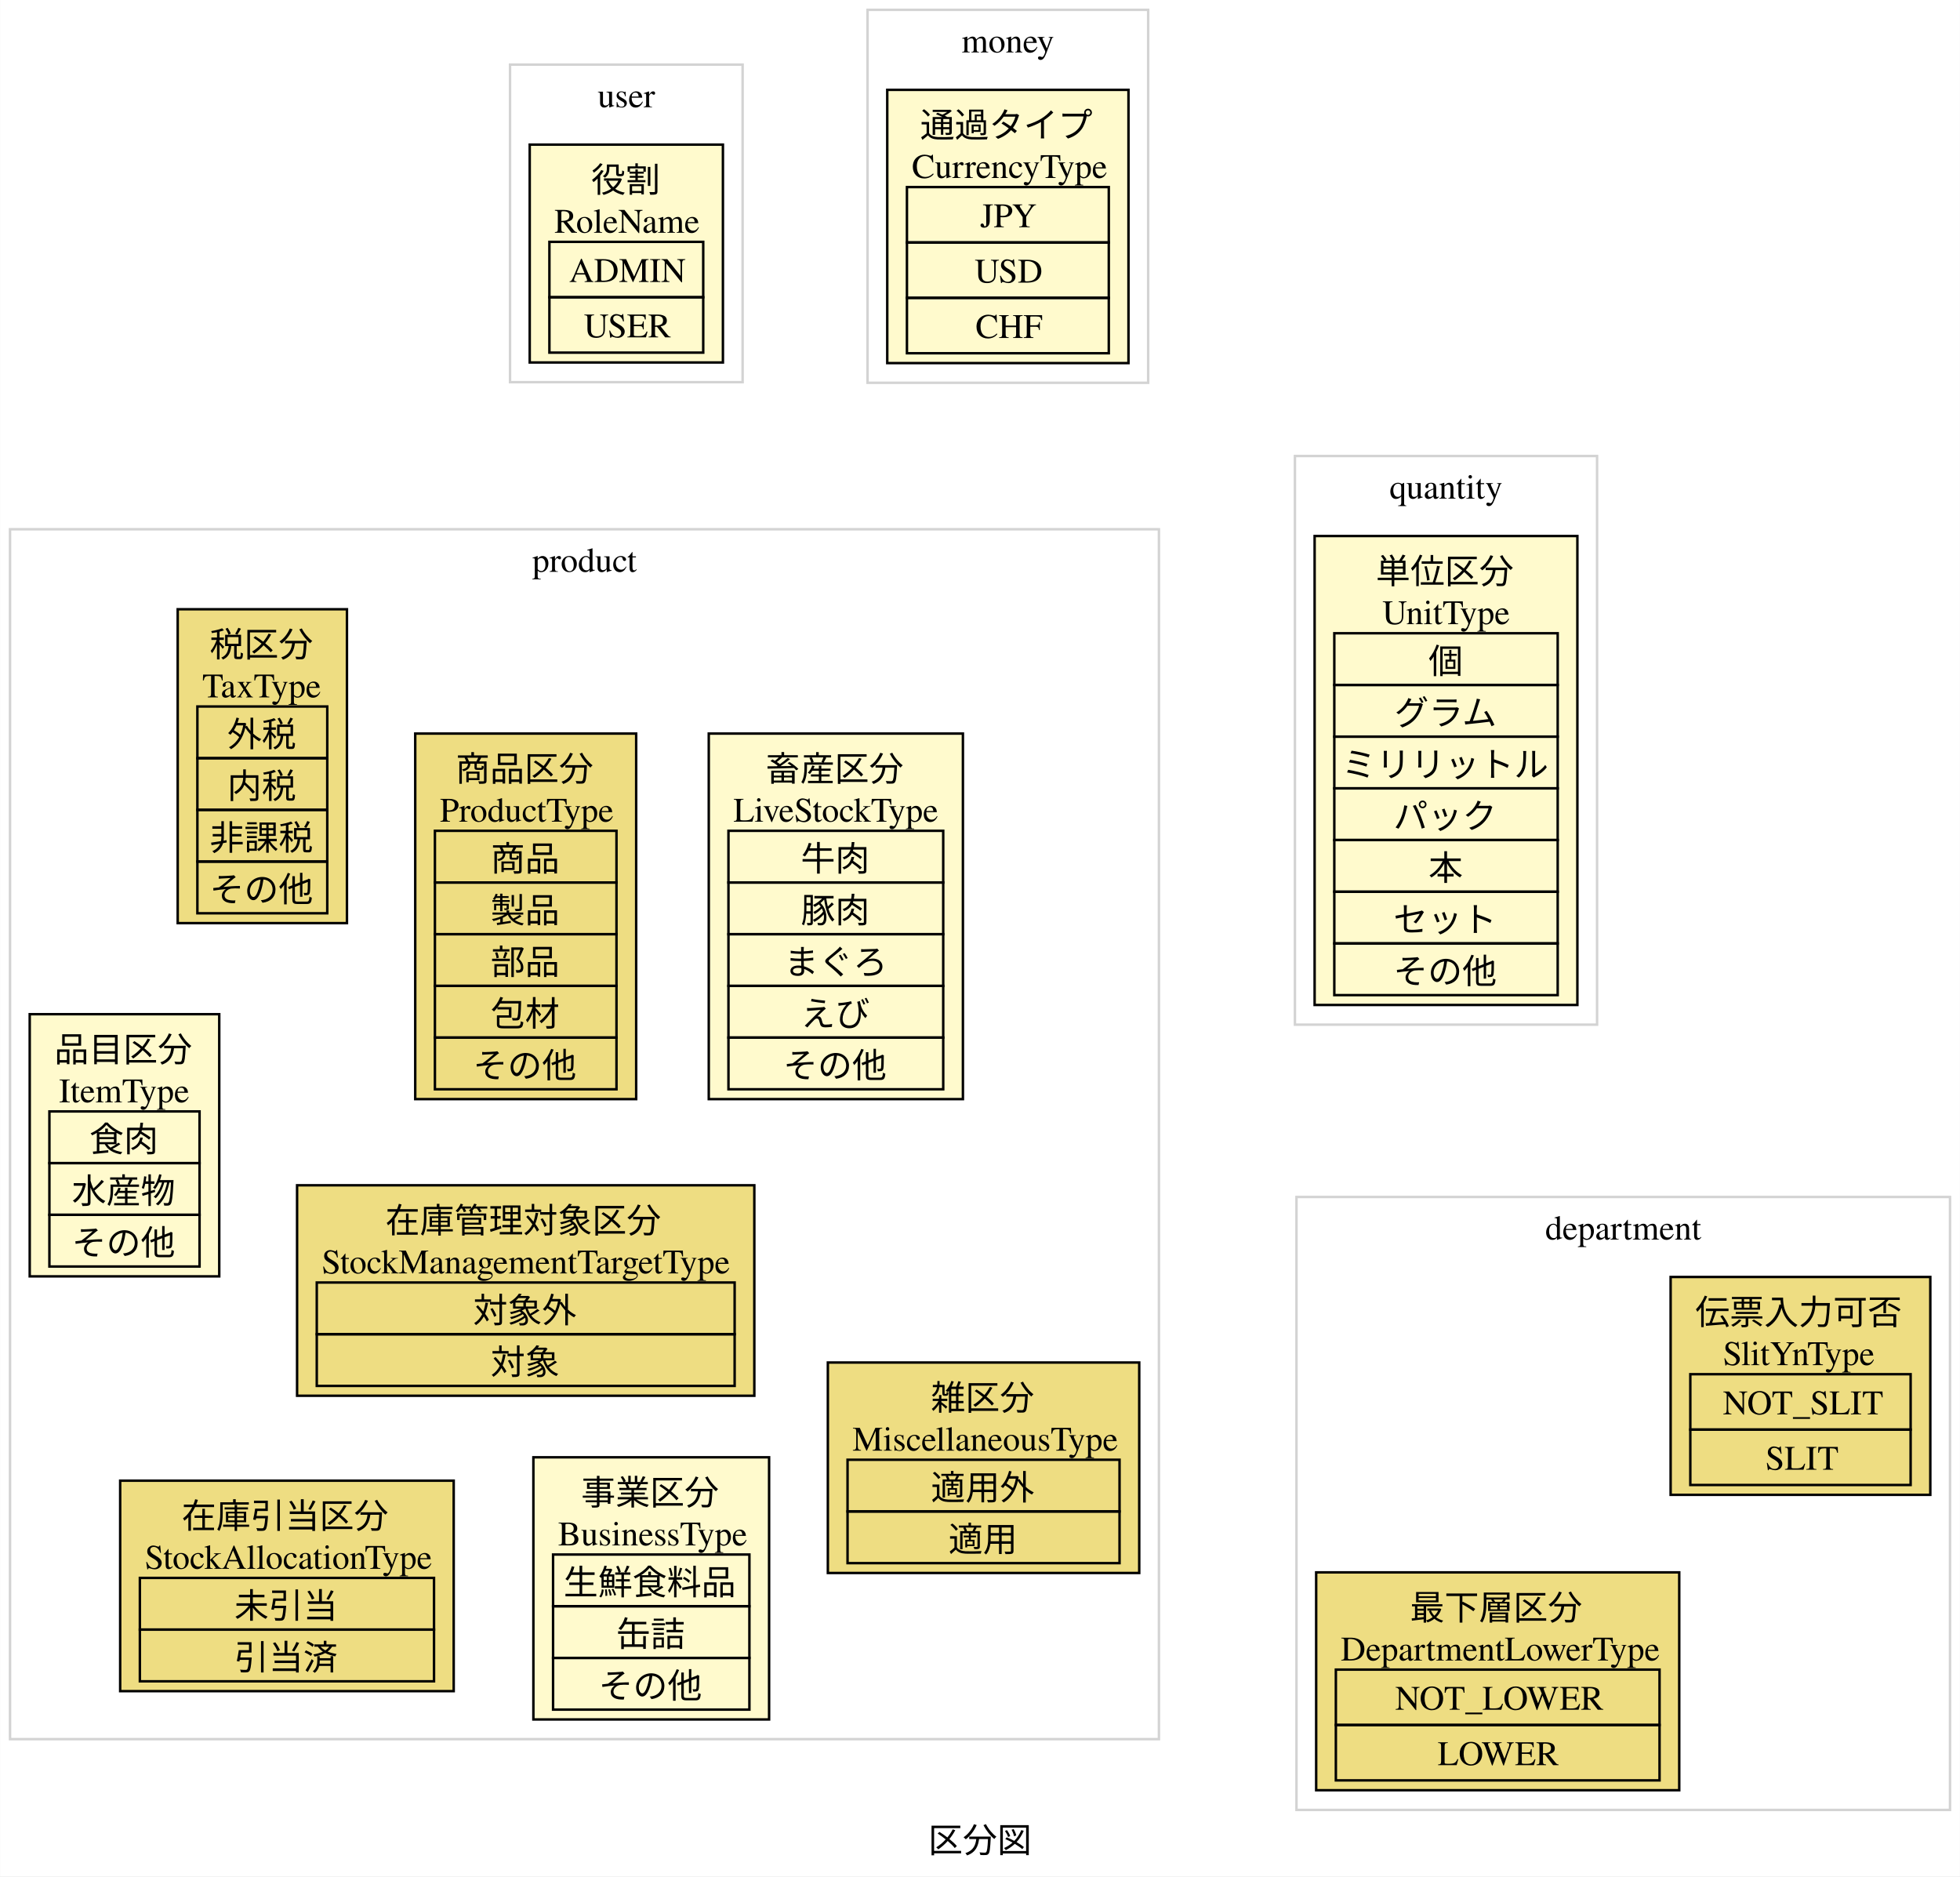
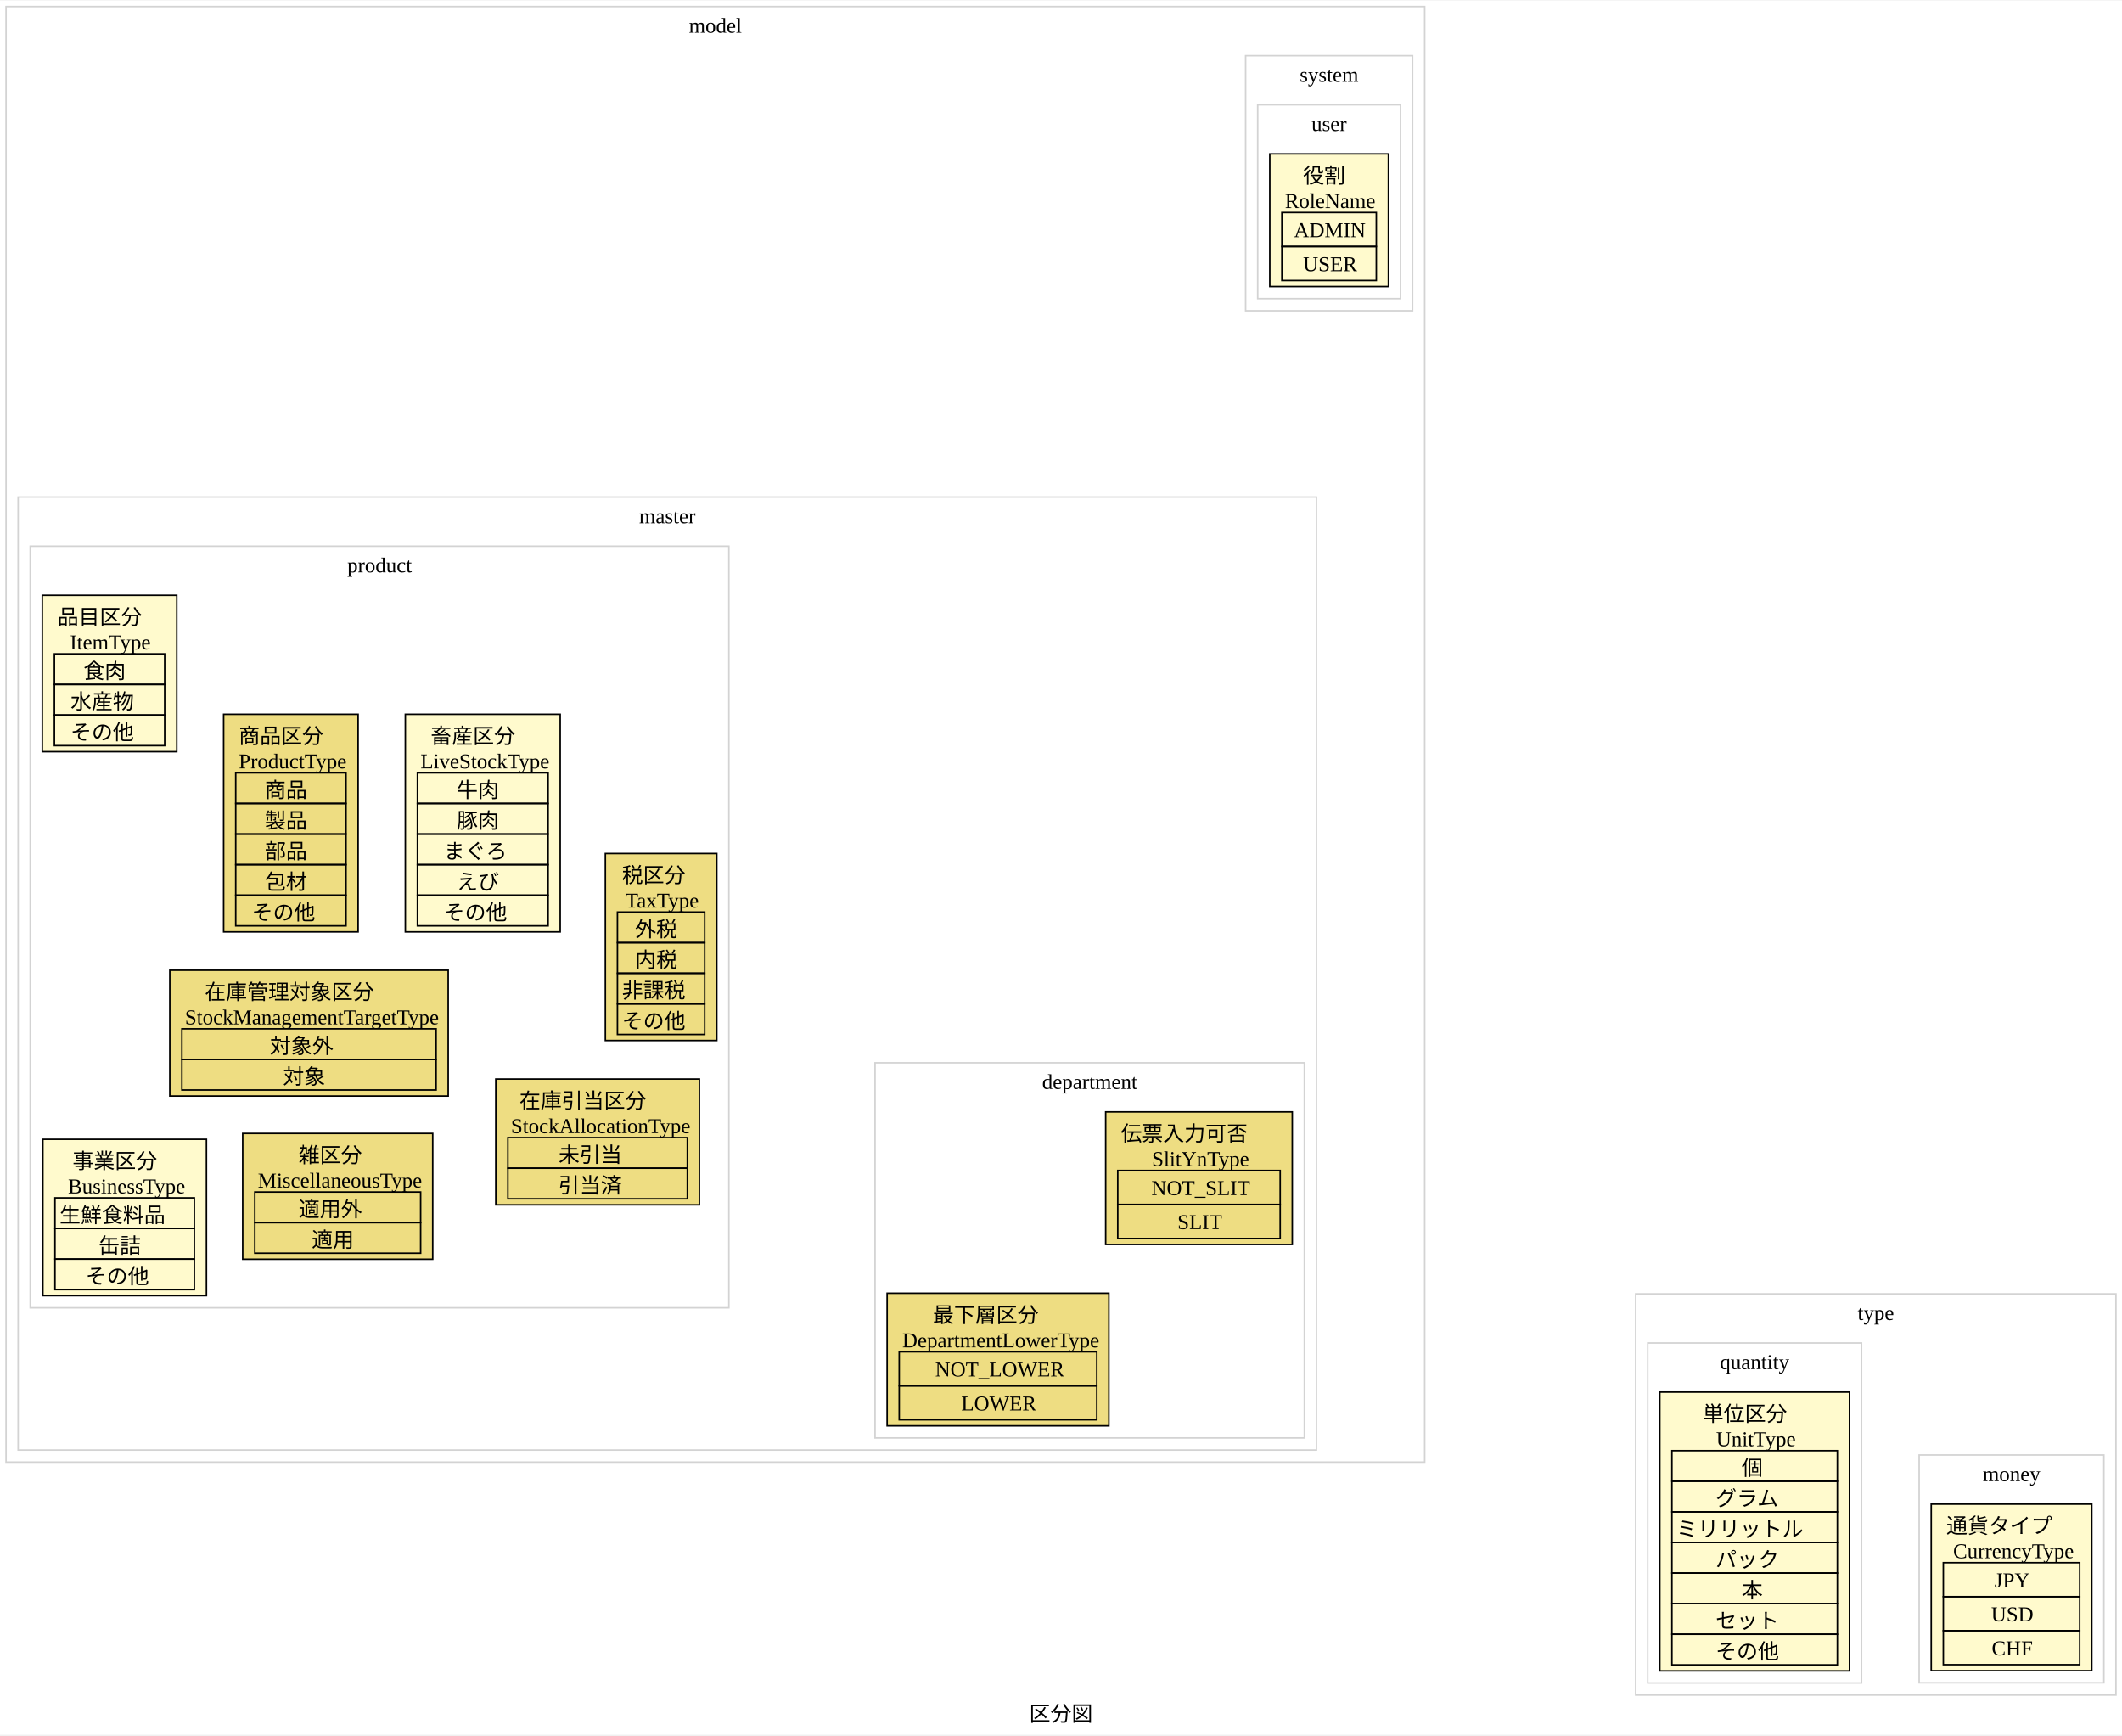
- <svg xmlns="http://www.w3.org/2000/svg" xmlns:xlink="http://www.w3.org/1999/xlink" width="796pt" height="762pt" viewBox="0.00 0.00 796.12 762.25">
-   <g id="graph0" class="graph" transform="scale(1 1) rotate(0) translate(4 735.25)">
-     <polygon fill="white" stroke="none" points="-4,27 -4,-735.25 792.12,-735.25 792.12,27 -4,27" />
-     <text text-anchor="middle" x="394.06" y="17.3" font-family="Times,serif" font-size="14.00">区分図</text>
+ <svg xmlns="http://www.w3.org/2000/svg" xmlns:xlink="http://www.w3.org/1999/xlink" width="1404pt" height="1148pt" viewBox="0.00 0.00 1404.38 1147.59">
+   <g id="graph0" class="graph" transform="scale(1 1) rotate(0) translate(4 1121.34)">
+     <polygon fill="white" stroke="none" points="-4,26.25 -4,-1121.34 1400.38,-1121.34 1400.38,26.25 -4,26.25" />
+     <text text-anchor="middle" x="698.19" y="17.3" font-family="Times New Roman,serif" font-size="14.00">区分図</text>
    <g id="clust1" class="cluster">
-       <polygon fill="none" stroke="lightgray" points="203.13,-580 203.13,-709 297.62,-709 297.62,-580 203.13,-580" />
-       <text text-anchor="middle" x="250.38" y="-691.7" font-family="Times,serif" font-size="14.00">user</text>
+       <polygon fill="none" stroke="lightgray" points="1078.5,0 1078.5,-265.5 1396.38,-265.5 1396.38,0 1078.5,0" />
+       <text text-anchor="middle" x="1237.44" y="-248.2" font-family="Times New Roman,serif" font-size="14.00">type</text>
    </g>
    <g id="clust2" class="cluster">
-       <polygon fill="none" stroke="lightgray" points="522,-319 522,-550 644.75,-550 644.75,-319 522,-319" />
-       <text text-anchor="middle" x="583.38" y="-532.7" font-family="Times,serif" font-size="14.00">quantity</text>
+       <polygon fill="none" stroke="lightgray" points="1086.5,-8 1086.5,-233 1228,-233 1228,-8 1086.5,-8" />
+       <text text-anchor="middle" x="1157.25" y="-215.7" font-family="Times New Roman,serif" font-size="14.00">quantity</text>
    </g>
    <g id="clust3" class="cluster">
-       <polygon fill="none" stroke="lightgray" points="0,-28.75 0,-520.25 466.75,-520.25 466.75,-28.75 0,-28.75" />
-       <text text-anchor="middle" x="233.38" y="-502.95" font-family="Times,serif" font-size="14.00">product</text>
+       <polygon fill="none" stroke="lightgray" points="1266.13,-8.12 1266.13,-158.87 1388.38,-158.87 1388.38,-8.12 1266.13,-8.12" />
+       <text text-anchor="middle" x="1327.25" y="-141.57" font-family="Times New Roman,serif" font-size="14.00">money</text>
    </g>
    <g id="clust4" class="cluster">
-       <polygon fill="none" stroke="lightgray" points="348.38,-579.75 348.38,-731.25 462.38,-731.25 462.38,-579.75 348.38,-579.75" />
-       <text text-anchor="middle" x="405.38" y="-713.95" font-family="Times,serif" font-size="14.00">money</text>
+       <polygon fill="none" stroke="lightgray" points="0,-154.16 0,-1117.34 938.88,-1117.34 938.88,-154.16 0,-154.16" />
+       <text text-anchor="middle" x="469.44" y="-1100.04" font-family="Times New Roman,serif" font-size="14.00">model</text>
    </g>
    <g id="clust5" class="cluster">
-       <polygon fill="none" stroke="lightgray" points="522.63,0 522.63,-249 788.13,-249 788.13,0 522.63,0" />
-       <text text-anchor="middle" x="655.38" y="-231.7" font-family="Times,serif" font-size="14.00">department</text>
+       <polygon fill="none" stroke="lightgray" points="820.38,-916.09 820.38,-1084.84 930.87,-1084.84 930.87,-916.09 820.38,-916.09" />
+       <text text-anchor="middle" x="875.62" y="-1067.54" font-family="Times New Roman,serif" font-size="14.00">system</text>
+     </g>
+     <g id="clust6" class="cluster">
+       <polygon fill="none" stroke="lightgray" points="828.37,-924.09 828.37,-1052.34 922.87,-1052.34 922.87,-924.09 828.37,-924.09" />
+       <text text-anchor="middle" x="875.62" y="-1035.04" font-family="Times New Roman,serif" font-size="14.00">user</text>
+     </g>
+     <g id="clust7" class="cluster">
+       <polygon fill="none" stroke="lightgray" points="8,-162.16 8,-792.78 867.25,-792.78 867.25,-162.16 8,-162.16" />
+       <text text-anchor="middle" x="437.62" y="-775.48" font-family="Times New Roman,serif" font-size="14.00">master</text>
+     </g>
+     <g id="clust8" class="cluster">
+       <polygon fill="none" stroke="lightgray" points="575.12,-170.16 575.12,-418.41 859.25,-418.41 859.25,-170.16 575.12,-170.16" />
+       <text text-anchor="middle" x="717.19" y="-401.11" font-family="Times New Roman,serif" font-size="14.00">department</text>
+     </g>
+     <g id="clust9" class="cluster">
+       <polygon fill="none" stroke="lightgray" points="16,-256.28 16,-760.28 478.38,-760.28 478.38,-256.28 16,-256.28" />
+       <text text-anchor="middle" x="247.19" y="-742.98" font-family="Times New Roman,serif" font-size="14.00">product</text>
    </g>
    <g id="node1" class="node">
      <g id="a_node1">
-         <a xlink:href="./enum.html#com.example.sms.domain.type.user.RoleName" xlink:title="&lt;TABLE&gt;">
-           <polygon fill="lemonchiffon" stroke="black" points="289.62,-676.5 211.13,-676.5 211.13,-588 289.62,-588 289.62,-676.5" />
-           <text text-anchor="start" x="236.13" y="-657.2" font-family="Times,serif" font-size="14.00">役割</text>
-           <text text-anchor="start" x="221.13" y="-640.7" font-family="Times,serif" font-size="14.00">RoleName</text>
-           <polygon fill="none" stroke="black" points="219.13,-614.5 219.13,-637 281.62,-637 281.62,-614.5 219.13,-614.5" />
-           <text text-anchor="start" x="227.13" y="-620.7" font-family="Times,serif" font-size="14.00">ADMIN</text>
-           <polygon fill="none" stroke="black" points="219.13,-592 219.13,-614.5 281.62,-614.5 281.62,-592 219.13,-592" />
-           <text text-anchor="start" x="233.13" y="-598.2" font-family="Times,serif" font-size="14.00">USER</text>
+         <a xlink:href="./enum.html#com.example.sms.domain.type.quantity.UnitType" xlink:title="&lt;TABLE&gt;">
+           <polygon fill="lemonchiffon" stroke="black" points="1220,-200.5 1094.5,-200.5 1094.5,-16 1220,-16 1220,-200.5" />
+           <text text-anchor="start" x="1122.75" y="-181.2" font-family="Times New Roman,serif" font-size="14.00">単位区分</text>
+           <text text-anchor="start" x="1131.75" y="-164.7" font-family="Times New Roman,serif" font-size="14.00">UnitType</text>
+           <polygon fill="none" stroke="black" points="1102.5,-141.5 1102.5,-161.75 1212,-161.75 1212,-141.5 1102.5,-141.5" />
+           <text text-anchor="start" x="1148.62" y="-145.45" font-family="Times New Roman,serif" font-size="14.00">個</text>
+           <polygon fill="none" stroke="black" points="1102.5,-121.25 1102.5,-141.5 1212,-141.5 1212,-121.25 1102.5,-121.25" />
+           <text text-anchor="start" x="1131.38" y="-125.2" font-family="Times New Roman,serif" font-size="14.00">グラム</text>
+           <polygon fill="none" stroke="black" points="1102.5,-101 1102.5,-121.25 1212,-121.25 1212,-101 1102.5,-101" />
+           <text text-anchor="start" x="1105.5" y="-104.95" font-family="Times New Roman,serif" font-size="14.00">ミリリットル</text>
+           <polygon fill="none" stroke="black" points="1102.5,-80.75 1102.5,-101 1212,-101 1212,-80.75 1102.5,-80.75" />
+           <text text-anchor="start" x="1131.38" y="-84.7" font-family="Times New Roman,serif" font-size="14.00">パック</text>
+           <polygon fill="none" stroke="black" points="1102.5,-60.5 1102.5,-80.75 1212,-80.75 1212,-60.5 1102.5,-60.5" />
+           <text text-anchor="start" x="1148.62" y="-64.45" font-family="Times New Roman,serif" font-size="14.00">本</text>
+           <polygon fill="none" stroke="black" points="1102.5,-40.25 1102.5,-60.5 1212,-60.5 1212,-40.25 1102.5,-40.25" />
+           <text text-anchor="start" x="1131.38" y="-44.2" font-family="Times New Roman,serif" font-size="14.00">セット</text>
+           <polygon fill="none" stroke="black" points="1102.5,-20 1102.5,-40.25 1212,-40.25 1212,-20 1102.5,-20" />
+           <text text-anchor="start" x="1131.38" y="-23.95" font-family="Times New Roman,serif" font-size="14.00">その他</text>
        </a>
      </g>
    </g>
    <g id="node2" class="node">
      <g id="a_node2">
-         <a xlink:href="./enum.html#com.example.sms.domain.type.quantity.UnitType" xlink:title="&lt;TABLE&gt;">
-           <polygon fill="lemonchiffon" stroke="black" points="636.75,-517.5 530,-517.5 530,-327 636.75,-327 636.75,-517.5" />
-           <text text-anchor="start" x="554.88" y="-498.2" font-family="Times,serif" font-size="14.00">単位区分</text>
-           <text text-anchor="start" x="557.5" y="-481.7" font-family="Times,serif" font-size="14.00">UnitType</text>
-           <polygon fill="none" stroke="black" points="538,-457 538,-478 628.75,-478 628.75,-457 538,-457" />
-           <text text-anchor="start" x="576.25" y="-461.7" font-family="Times,serif" font-size="14.00">個</text>
-           <polygon fill="none" stroke="black" points="538,-436 538,-457 628.75,-457 628.75,-436 538,-436" />
-           <text text-anchor="start" x="562.38" y="-440.7" font-family="Times,serif" font-size="14.00">グラム</text>
-           <polygon fill="none" stroke="black" points="538,-415 538,-436 628.75,-436 628.75,-415 538,-415" />
-           <text text-anchor="start" x="541" y="-419.7" font-family="Times,serif" font-size="14.00">ミリリットル</text>
-           <polygon fill="none" stroke="black" points="538,-394 538,-415 628.75,-415 628.75,-394 538,-394" />
-           <text text-anchor="start" x="562" y="-398.7" font-family="Times,serif" font-size="14.00">パック</text>
-           <polygon fill="none" stroke="black" points="538,-373 538,-394 628.75,-394 628.75,-373 538,-373" />
-           <text text-anchor="start" x="576.25" y="-377.7" font-family="Times,serif" font-size="14.00">本</text>
-           <polygon fill="none" stroke="black" points="538,-352 538,-373 628.75,-373 628.75,-352 538,-352" />
-           <text text-anchor="start" x="562" y="-356.7" font-family="Times,serif" font-size="14.00">セット</text>
-           <polygon fill="none" stroke="black" points="538,-331 538,-352 628.75,-352 628.75,-331 538,-331" />
-           <text text-anchor="start" x="562" y="-335.7" font-family="Times,serif" font-size="14.00">その他</text>
+         <a xlink:href="./enum.html#com.example.sms.domain.type.money.CurrencyType" xlink:title="&lt;TABLE&gt;">
+           <polygon fill="lemonchiffon" stroke="black" points="1380.38,-126.37 1274.12,-126.37 1274.12,-16.12 1380.38,-16.12 1380.38,-126.37" />
+           <text text-anchor="start" x="1284.12" y="-107.07" font-family="Times New Roman,serif" font-size="14.00">通貨タイプ</text>
+           <text text-anchor="start" x="1288.62" y="-90.57" font-family="Times New Roman,serif" font-size="14.00">CurrencyType</text>
+           <polygon fill="none" stroke="black" points="1282.12,-65.12 1282.12,-87.62 1372.38,-87.62 1372.38,-65.12 1282.12,-65.12" />
+           <text text-anchor="start" x="1316" y="-71.32" font-family="Times New Roman,serif" font-size="14.00">JPY</text>
+           <polygon fill="none" stroke="black" points="1282.12,-42.62 1282.12,-65.12 1372.38,-65.12 1372.38,-42.62 1282.12,-42.62" />
+           <text text-anchor="start" x="1313.75" y="-48.82" font-family="Times New Roman,serif" font-size="14.00">USD</text>
+           <polygon fill="none" stroke="black" points="1282.12,-20.12 1282.12,-42.62 1372.38,-42.62 1372.38,-20.12 1282.12,-20.12" />
+           <text text-anchor="start" x="1314.12" y="-26.32" font-family="Times New Roman,serif" font-size="14.00">CHF</text>
        </a>
      </g>
    </g>
    <g id="node3" class="node">
      <g id="a_node3">
-         <a xlink:href="./enum.html#com.example.sms.domain.type.product.LiveStockType" xlink:title="&lt;TABLE&gt;">
-           <polygon fill="lemonchiffon" stroke="black" points="387.12,-437.25 283.87,-437.25 283.87,-288.75 387.12,-288.75 387.12,-437.25" />
-           <text text-anchor="start" x="307" y="-417.95" font-family="Times,serif" font-size="14.00">畜産区分</text>
-           <text text-anchor="start" x="293.87" y="-401.45" font-family="Times,serif" font-size="14.00">LiveStockType</text>
-           <polygon fill="none" stroke="black" points="291.87,-376.75 291.87,-397.75 379.12,-397.75 379.12,-376.75 291.87,-376.75" />
-           <text text-anchor="start" x="321.25" y="-381.45" font-family="Times,serif" font-size="14.00">牛肉</text>
-           <polygon fill="none" stroke="black" points="291.87,-355.75 291.87,-376.75 379.12,-376.75 379.12,-355.75 291.87,-355.75" />
-           <text text-anchor="start" x="321.25" y="-360.45" font-family="Times,serif" font-size="14.00">豚肉</text>
-           <polygon fill="none" stroke="black" points="291.87,-334.75 291.87,-355.75 379.12,-355.75 379.12,-334.75 291.87,-334.75" />
-           <text text-anchor="start" x="314.5" y="-339.45" font-family="Times,serif" font-size="14.00">まぐろ</text>
-           <polygon fill="none" stroke="black" points="291.87,-313.75 291.87,-334.75 379.12,-334.75 379.12,-313.75 291.87,-313.75" />
-           <text text-anchor="start" x="321.25" y="-318.45" font-family="Times,serif" font-size="14.00">えび</text>
-           <polygon fill="none" stroke="black" points="291.87,-292.75 291.87,-313.75 379.12,-313.75 379.12,-292.75 291.87,-292.75" />
-           <text text-anchor="start" x="314.12" y="-297.45" font-family="Times,serif" font-size="14.00">その他</text>
+         <a xlink:href="./enum.html#com.example.sms.domain.model.system.user.RoleName" xlink:title="&lt;TABLE&gt;">
+           <polygon fill="lemonchiffon" stroke="black" points="914.87,-1019.84 836.37,-1019.84 836.37,-932.09 914.87,-932.09 914.87,-1019.84" />
+           <text text-anchor="start" x="858.37" y="-1000.54" font-family="Times New Roman,serif" font-size="14.00">役割</text>
+           <text text-anchor="start" x="846.37" y="-984.04" font-family="Times New Roman,serif" font-size="14.00">RoleName</text>
+           <polygon fill="none" stroke="black" points="844.37,-958.59 844.37,-981.09 906.87,-981.09 906.87,-958.59 844.37,-958.59" />
+           <text text-anchor="start" x="852.37" y="-964.79" font-family="Times New Roman,serif" font-size="14.00">ADMIN</text>
+           <polygon fill="none" stroke="black" points="844.37,-936.09 844.37,-958.59 906.87,-958.59 906.87,-936.09 844.37,-936.09" />
+           <text text-anchor="start" x="858.37" y="-942.29" font-family="Times New Roman,serif" font-size="14.00">USER</text>
        </a>
      </g>
    </g>
    <g id="node4" class="node">
      <g id="a_node4">
-         <a xlink:href="./enum.html#com.example.sms.domain.type.product.BusinessType" xlink:title="&lt;TABLE&gt;">
-           <polygon fill="lemonchiffon" stroke="black" points="308.38,-143.25 212.62,-143.25 212.62,-36.75 308.38,-36.75 308.38,-143.25" />
-           <text text-anchor="start" x="232" y="-123.95" font-family="Times,serif" font-size="14.00">事業区分</text>
-           <text text-anchor="start" x="222.62" y="-107.45" font-family="Times,serif" font-size="14.00">BusinessType</text>
-           <polygon fill="none" stroke="black" points="220.62,-82.75 220.62,-103.75 300.38,-103.75 300.38,-82.75 220.62,-82.75" />
-           <text text-anchor="start" x="224.88" y="-87.45" font-family="Times,serif" font-size="14.00">生鮮食料品</text>
-           <polygon fill="none" stroke="black" points="220.62,-61.75 220.62,-82.75 300.38,-82.75 300.38,-61.75 220.62,-61.75" />
-           <text text-anchor="start" x="246.25" y="-66.45" font-family="Times,serif" font-size="14.00">缶詰</text>
-           <polygon fill="none" stroke="black" points="220.62,-40.75 220.62,-61.75 300.38,-61.75 300.38,-40.75 220.62,-40.75" />
-           <text text-anchor="start" x="239.12" y="-45.45" font-family="Times,serif" font-size="14.00">その他</text>
+         <a xlink:href="./enum.html#com.example.sms.domain.model.master.department.SlitYnType" xlink:title="&lt;TABLE&gt;">
+           <polygon fill="#eedd82" stroke="black" points="851.25,-385.91 727.75,-385.91 727.75,-298.16 851.25,-298.16 851.25,-385.91" />
+           <text text-anchor="start" x="737.75" y="-366.61" font-family="Times New Roman,serif" font-size="14.00">伝票入力可否</text>
+           <text text-anchor="start" x="758.37" y="-350.11" font-family="Times New Roman,serif" font-size="14.00">SlitYnType</text>
+           <polygon fill="none" stroke="black" points="735.75,-324.66 735.75,-347.16 843.25,-347.16 843.25,-324.66 735.75,-324.66" />
+           <text text-anchor="start" x="758" y="-330.86" font-family="Times New Roman,serif" font-size="14.00">NOT_SLIT</text>
+           <polygon fill="none" stroke="black" points="735.75,-302.16 735.75,-324.66 843.25,-324.66 843.25,-302.16 735.75,-302.16" />
+           <text text-anchor="start" x="775.25" y="-308.36" font-family="Times New Roman,serif" font-size="14.00">SLIT</text>
        </a>
      </g>
    </g>
    <g id="node5" class="node">
      <g id="a_node5">
-         <a xlink:href="./enum.html#com.example.sms.domain.type.product.ItemType" xlink:title="&lt;TABLE&gt;">
-           <polygon fill="lemonchiffon" stroke="black" points="85,-323.25 8,-323.25 8,-216.75 85,-216.75 85,-323.25" />
-           <text text-anchor="start" x="18" y="-303.95" font-family="Times,serif" font-size="14.00">品目区分</text>
-           <text text-anchor="start" x="19.87" y="-287.45" font-family="Times,serif" font-size="14.00">ItemType</text>
-           <polygon fill="none" stroke="black" points="16,-262.75 16,-283.75 77,-283.75 77,-262.75 16,-262.75" />
-           <text text-anchor="start" x="32.25" y="-267.45" font-family="Times,serif" font-size="14.00">食肉</text>
-           <polygon fill="none" stroke="black" points="16,-241.75 16,-262.75 77,-262.75 77,-241.75 16,-241.75" />
-           <text text-anchor="start" x="25.12" y="-246.45" font-family="Times,serif" font-size="14.00">水産物</text>
-           <polygon fill="none" stroke="black" points="16,-220.75 16,-241.75 77,-241.75 77,-220.75 16,-220.75" />
-           <text text-anchor="start" x="25.12" y="-225.45" font-family="Times,serif" font-size="14.00">その他</text>
+         <a xlink:href="./enum.html#com.example.sms.domain.model.master.department.DepartmentLowerType" xlink:title="&lt;TABLE&gt;">
+           <polygon fill="#eedd82" stroke="black" points="729.87,-265.91 583.12,-265.91 583.12,-178.16 729.87,-178.16 729.87,-265.91" />
+           <text text-anchor="start" x="613.37" y="-246.61" font-family="Times New Roman,serif" font-size="14.00">最下層区分</text>
+           <text text-anchor="start" x="593.12" y="-230.11" font-family="Times New Roman,serif" font-size="14.00">DepartmentLowerType</text>
+           <polygon fill="none" stroke="black" points="591.12,-204.66 591.12,-227.16 721.87,-227.16 721.87,-204.66 591.12,-204.66" />
+           <text text-anchor="start" x="614.87" y="-210.86" font-family="Times New Roman,serif" font-size="14.00">NOT_LOWER</text>
+           <polygon fill="none" stroke="black" points="591.12,-182.16 591.12,-204.66 721.87,-204.66 721.87,-182.16 591.12,-182.16" />
+           <text text-anchor="start" x="632.12" y="-188.36" font-family="Times New Roman,serif" font-size="14.00">LOWER</text>
        </a>
      </g>
    </g>
    <g id="node6" class="node">
      <g id="a_node6">
-         <a xlink:href="./enum.html#com.example.sms.domain.type.product.ProductType" xlink:title="&lt;TABLE&gt;">
-           <polygon fill="#eedd82" stroke="black" points="254.38,-437.25 164.62,-437.25 164.62,-288.75 254.38,-288.75 254.38,-437.25" />
-           <text text-anchor="start" x="181" y="-417.95" font-family="Times,serif" font-size="14.00">商品区分</text>
-           <text text-anchor="start" x="174.62" y="-401.45" font-family="Times,serif" font-size="14.00">ProductType</text>
-           <polygon fill="none" stroke="black" points="172.62,-376.75 172.62,-397.75 246.38,-397.75 246.38,-376.75 172.62,-376.75" />
-           <text text-anchor="start" x="195.25" y="-381.45" font-family="Times,serif" font-size="14.00">商品</text>
-           <polygon fill="none" stroke="black" points="172.62,-355.75 172.62,-376.75 246.38,-376.75 246.38,-355.75 172.62,-355.75" />
-           <text text-anchor="start" x="195.25" y="-360.45" font-family="Times,serif" font-size="14.00">製品</text>
-           <polygon fill="none" stroke="black" points="172.62,-334.75 172.62,-355.75 246.38,-355.75 246.38,-334.75 172.62,-334.75" />
-           <text text-anchor="start" x="195.25" y="-339.45" font-family="Times,serif" font-size="14.00">部品</text>
-           <polygon fill="none" stroke="black" points="172.62,-313.75 172.62,-334.75 246.38,-334.75 246.38,-313.75 172.62,-313.75" />
-           <text text-anchor="start" x="195.25" y="-318.45" font-family="Times,serif" font-size="14.00">包材</text>
-           <polygon fill="none" stroke="black" points="172.62,-292.75 172.62,-313.75 246.38,-313.75 246.38,-292.75 172.62,-292.75" />
-           <text text-anchor="start" x="188.12" y="-297.45" font-family="Times,serif" font-size="14.00">その他</text>
+         <a xlink:href="./enum.html#com.example.sms.domain.model.master.product.MiscellaneousType" xlink:title="&lt;TABLE&gt;">
+           <polygon fill="#eedd82" stroke="black" points="282.38,-371.66 156.63,-371.66 156.63,-288.41 282.38,-288.41 282.38,-371.66" />
+           <text text-anchor="start" x="193.63" y="-352.36" font-family="Times New Roman,serif" font-size="14.00">雑区分</text>
+           <text text-anchor="start" x="166.63" y="-335.86" font-family="Times New Roman,serif" font-size="14.00">MiscellaneousType</text>
+           <polygon fill="none" stroke="black" points="164.63,-312.66 164.63,-332.91 274.38,-332.91 274.38,-312.66 164.63,-312.66" />
+           <text text-anchor="start" x="193.63" y="-316.61" font-family="Times New Roman,serif" font-size="14.00">適用外</text>
+           <polygon fill="none" stroke="black" points="164.63,-292.41 164.63,-312.66 274.38,-312.66 274.38,-292.41 164.63,-292.41" />
+           <text text-anchor="start" x="202.25" y="-296.36" font-family="Times New Roman,serif" font-size="14.00">適用</text>
        </a>
      </g>
    </g>
    <g id="node7" class="node">
      <g id="a_node7">
-         <a xlink:href="./enum.html#com.example.sms.domain.type.product.MiscellaneousType" xlink:title="&lt;TABLE&gt;">
-           <polygon fill="#eedd82" stroke="black" points="458.75,-181.75 332.25,-181.75 332.25,-96.25 458.75,-96.25 458.75,-181.75" />
-           <text text-anchor="start" x="374.12" y="-162.45" font-family="Times,serif" font-size="14.00">雑区分</text>
-           <text text-anchor="start" x="342.25" y="-145.95" font-family="Times,serif" font-size="14.00">MiscellaneousType</text>
-           <polygon fill="none" stroke="black" points="340.25,-121.25 340.25,-142.25 450.75,-142.25 450.75,-121.25 340.25,-121.25" />
-           <text text-anchor="start" x="374.12" y="-125.95" font-family="Times,serif" font-size="14.00">適用外</text>
-           <polygon fill="none" stroke="black" points="340.25,-100.25 340.25,-121.25 450.75,-121.25 450.75,-100.25 340.25,-100.25" />
-           <text text-anchor="start" x="381.25" y="-104.95" font-family="Times,serif" font-size="14.00">適用</text>
+         <a xlink:href="./enum.html#com.example.sms.domain.model.master.product.ItemType" xlink:title="&lt;TABLE&gt;">
+           <polygon fill="lemonchiffon" stroke="black" points="113,-727.78 24,-727.78 24,-624.28 113,-624.28 113,-727.78" />
+           <text text-anchor="start" x="34" y="-708.48" font-family="Times New Roman,serif" font-size="14.00">品目区分</text>
+           <text text-anchor="start" x="42.25" y="-691.98" font-family="Times New Roman,serif" font-size="14.00">ItemType</text>
+           <polygon fill="none" stroke="black" points="32,-668.78 32,-689.03 105,-689.03 105,-668.78 32,-668.78" />
+           <text text-anchor="start" x="51.25" y="-672.73" font-family="Times New Roman,serif" font-size="14.00">食肉</text>
+           <polygon fill="none" stroke="black" points="32,-648.53 32,-668.78 105,-668.78 105,-648.53 32,-648.53" />
+           <text text-anchor="start" x="42.63" y="-652.48" font-family="Times New Roman,serif" font-size="14.00">水産物</text>
+           <polygon fill="none" stroke="black" points="32,-628.28 32,-648.53 105,-648.53 105,-628.28 32,-628.28" />
+           <text text-anchor="start" x="42.63" y="-632.23" font-family="Times New Roman,serif" font-size="14.00">その他</text>
        </a>
      </g>
    </g>
    <g id="node8" class="node">
      <g id="a_node8">
-         <a xlink:href="./enum.html#com.example.sms.domain.type.product.TaxType" xlink:title="&lt;TABLE&gt;">
-           <polygon fill="#eedd82" stroke="black" points="136.88,-487.75 68.12,-487.75 68.12,-360.25 136.88,-360.25 136.88,-487.75" />
-           <text text-anchor="start" x="81.12" y="-468.45" font-family="Times,serif" font-size="14.00">税区分</text>
-           <text text-anchor="start" x="78.12" y="-451.95" font-family="Times,serif" font-size="14.00">TaxType</text>
-           <polygon fill="none" stroke="black" points="76.12,-427.25 76.12,-448.25 128.88,-448.25 128.88,-427.25 76.12,-427.25" />
-           <text text-anchor="start" x="88.25" y="-431.95" font-family="Times,serif" font-size="14.00">外税</text>
-           <polygon fill="none" stroke="black" points="76.12,-406.25 76.12,-427.25 128.88,-427.25 128.88,-406.25 76.12,-406.25" />
-           <text text-anchor="start" x="88.25" y="-410.95" font-family="Times,serif" font-size="14.00">内税</text>
-           <polygon fill="none" stroke="black" points="76.12,-385.25 76.12,-406.25 128.88,-406.25 128.88,-385.25 76.12,-385.25" />
-           <text text-anchor="start" x="81.12" y="-389.95" font-family="Times,serif" font-size="14.00">非課税</text>
-           <polygon fill="none" stroke="black" points="76.12,-364.25 76.12,-385.25 128.88,-385.25 128.88,-364.25 76.12,-364.25" />
-           <text text-anchor="start" x="81.12" y="-368.95" font-family="Times,serif" font-size="14.00">その他</text>
+         <a xlink:href="./enum.html#com.example.sms.domain.model.master.product.ProductType" xlink:title="&lt;TABLE&gt;">
+           <polygon fill="#eedd82" stroke="black" points="233,-649.03 144,-649.03 144,-505.03 233,-505.03 233,-649.03" />
+           <text text-anchor="start" x="154" y="-629.73" font-family="Times New Roman,serif" font-size="14.00">商品区分</text>
+           <text text-anchor="start" x="154" y="-613.23" font-family="Times New Roman,serif" font-size="14.00">ProductType</text>
+           <polygon fill="none" stroke="black" points="152,-590.03 152,-610.28 225,-610.28 225,-590.03 152,-590.03" />
+           <text text-anchor="start" x="171.25" y="-593.98" font-family="Times New Roman,serif" font-size="14.00">商品</text>
+           <polygon fill="none" stroke="black" points="152,-569.78 152,-590.03 225,-590.03 225,-569.78 152,-569.78" />
+           <text text-anchor="start" x="171.25" y="-573.73" font-family="Times New Roman,serif" font-size="14.00">製品</text>
+           <polygon fill="none" stroke="black" points="152,-549.53 152,-569.78 225,-569.78 225,-549.53 152,-549.53" />
+           <text text-anchor="start" x="171.25" y="-553.48" font-family="Times New Roman,serif" font-size="14.00">部品</text>
+           <polygon fill="none" stroke="black" points="152,-529.28 152,-549.53 225,-549.53 225,-529.28 152,-529.28" />
+           <text text-anchor="start" x="171.25" y="-533.23" font-family="Times New Roman,serif" font-size="14.00">包材</text>
+           <polygon fill="none" stroke="black" points="152,-509.03 152,-529.28 225,-529.28 225,-509.03 152,-509.03" />
+           <text text-anchor="start" x="162.63" y="-512.98" font-family="Times New Roman,serif" font-size="14.00">その他</text>
        </a>
      </g>
    </g>
    <g id="node9" class="node">
      <g id="a_node9">
-         <a xlink:href="./enum.html#com.example.sms.domain.type.product.StockAllocationType" xlink:title="&lt;TABLE&gt;">
-           <polygon fill="#eedd82" stroke="black" points="180.25,-133.75 44.75,-133.75 44.75,-48.25 180.25,-48.25 180.25,-133.75" />
-           <text text-anchor="start" x="69.75" y="-114.45" font-family="Times,serif" font-size="14.00">在庫引当区分</text>
-           <text text-anchor="start" x="54.75" y="-97.95" font-family="Times,serif" font-size="14.00">StockAllocationType</text>
-           <polygon fill="none" stroke="black" points="52.75,-73.25 52.75,-94.25 172.25,-94.25 172.25,-73.25 52.75,-73.25" />
-           <text text-anchor="start" x="91.12" y="-77.95" font-family="Times,serif" font-size="14.00">未引当</text>
-           <polygon fill="none" stroke="black" points="52.75,-52.25 52.75,-73.25 172.25,-73.25 172.25,-52.25 52.75,-52.25" />
-           <text text-anchor="start" x="91.12" y="-56.95" font-family="Times,serif" font-size="14.00">引当済</text>
+         <a xlink:href="./enum.html#com.example.sms.domain.model.master.product.BusinessType" xlink:title="&lt;TABLE&gt;">
+           <polygon fill="lemonchiffon" stroke="black" points="132.63,-367.78 24.38,-367.78 24.38,-264.28 132.63,-264.28 132.63,-367.78" />
+           <text text-anchor="start" x="44" y="-348.48" font-family="Times New Roman,serif" font-size="14.00">事業区分</text>
+           <text text-anchor="start" x="41" y="-331.98" font-family="Times New Roman,serif" font-size="14.00">BusinessType</text>
+           <polygon fill="none" stroke="black" points="32.38,-308.78 32.38,-329.03 124.63,-329.03 124.63,-308.78 32.38,-308.78" />
+           <text text-anchor="start" x="35.38" y="-312.73" font-family="Times New Roman,serif" font-size="14.00">生鮮食料品</text>
+           <polygon fill="none" stroke="black" points="32.38,-288.53 32.38,-308.78 124.63,-308.78 124.63,-288.53 32.38,-288.53" />
+           <text text-anchor="start" x="61.25" y="-292.48" font-family="Times New Roman,serif" font-size="14.00">缶詰</text>
+           <polygon fill="none" stroke="black" points="32.38,-268.28 32.38,-288.53 124.63,-288.53 124.63,-268.28 32.38,-268.28" />
+           <text text-anchor="start" x="52.63" y="-272.23" font-family="Times New Roman,serif" font-size="14.00">その他</text>
        </a>
      </g>
    </g>
    <g id="node10" class="node">
      <g id="a_node10">
-         <a xlink:href="./enum.html#com.example.sms.domain.type.product.StockManagementTargetType" xlink:title="&lt;TABLE&gt;">
-           <polygon fill="#eedd82" stroke="black" points="302.38,-253.75 116.62,-253.75 116.62,-168.25 302.38,-168.25 302.38,-253.75" />
-           <text text-anchor="start" x="152.5" y="-234.45" font-family="Times,serif" font-size="14.00">在庫管理対象区分</text>
-           <text text-anchor="start" x="126.62" y="-217.95" font-family="Times,serif" font-size="14.00">StockManagementTargetType</text>
-           <polygon fill="none" stroke="black" points="124.62,-193.25 124.62,-214.25 294.38,-214.25 294.38,-193.25 124.62,-193.25" />
-           <text text-anchor="start" x="188.12" y="-197.95" font-family="Times,serif" font-size="14.00">対象外</text>
-           <polygon fill="none" stroke="black" points="124.62,-172.25 124.62,-193.25 294.38,-193.25 294.38,-172.25 124.62,-172.25" />
-           <text text-anchor="start" x="195.25" y="-176.95" font-family="Times,serif" font-size="14.00">対象</text>
+         <a xlink:href="./enum.html#com.example.sms.domain.model.master.product.StockAllocationType" xlink:title="&lt;TABLE&gt;">
+           <polygon fill="#eedd82" stroke="black" points="458.88,-407.66 324.12,-407.66 324.12,-324.41 458.88,-324.41 458.88,-407.66" />
+           <text text-anchor="start" x="339.75" y="-388.36" font-family="Times New Roman,serif" font-size="14.00">在庫引当区分</text>
+           <text text-anchor="start" x="334.12" y="-371.86" font-family="Times New Roman,serif" font-size="14.00">StockAllocationType</text>
+           <polygon fill="none" stroke="black" points="332.12,-348.66 332.12,-368.91 450.88,-368.91 450.88,-348.66 332.12,-348.66" />
+           <text text-anchor="start" x="365.62" y="-352.61" font-family="Times New Roman,serif" font-size="14.00">未引当</text>
+           <polygon fill="none" stroke="black" points="332.12,-328.41 332.12,-348.66 450.88,-348.66 450.88,-328.41 332.12,-328.41" />
+           <text text-anchor="start" x="365.62" y="-332.36" font-family="Times New Roman,serif" font-size="14.00">引当済</text>
        </a>
      </g>
    </g>
    <g id="node11" class="node">
      <g id="a_node11">
-         <a xlink:href="./enum.html#com.example.sms.domain.type.money.CurrencyType" xlink:title="&lt;TABLE&gt;">
-           <polygon fill="lemonchiffon" stroke="black" points="454.38,-698.75 356.38,-698.75 356.38,-587.75 454.38,-587.75 454.38,-698.75" />
-           <text text-anchor="start" x="369.75" y="-679.45" font-family="Times,serif" font-size="14.00">通過タイプ</text>
-           <text text-anchor="start" x="366.38" y="-662.95" font-family="Times,serif" font-size="14.00">CurrencyType</text>
-           <polygon fill="none" stroke="black" points="364.38,-636.75 364.38,-659.25 446.38,-659.25 446.38,-636.75 364.38,-636.75" />
-           <text text-anchor="start" x="394.13" y="-642.95" font-family="Times,serif" font-size="14.00">JPY</text>
-           <polygon fill="none" stroke="black" points="364.38,-614.25 364.38,-636.75 446.38,-636.75 446.38,-614.25 364.38,-614.25" />
-           <text text-anchor="start" x="391.88" y="-620.45" font-family="Times,serif" font-size="14.00">USD</text>
-           <polygon fill="none" stroke="black" points="364.38,-591.75 364.38,-614.25 446.38,-614.25 446.38,-591.75 364.38,-591.75" />
-           <text text-anchor="start" x="392.25" y="-597.95" font-family="Times,serif" font-size="14.00">CHF</text>
+         <a xlink:href="./enum.html#com.example.sms.domain.model.master.product.LiveStockType" xlink:title="&lt;TABLE&gt;">
+           <polygon fill="lemonchiffon" stroke="black" points="366.75,-649.03 264.25,-649.03 264.25,-505.03 366.75,-505.03 366.75,-649.03" />
+           <text text-anchor="start" x="281" y="-629.73" font-family="Times New Roman,serif" font-size="14.00">畜産区分</text>
+           <text text-anchor="start" x="274.25" y="-613.23" font-family="Times New Roman,serif" font-size="14.00">LiveStockType</text>
+           <polygon fill="none" stroke="black" points="272.25,-590.03 272.25,-610.28 358.75,-610.28 358.75,-590.03 272.25,-590.03" />
+           <text text-anchor="start" x="298.25" y="-593.98" font-family="Times New Roman,serif" font-size="14.00">牛肉</text>
+           <polygon fill="none" stroke="black" points="272.25,-569.78 272.25,-590.03 358.75,-590.03 358.75,-569.78 272.25,-569.78" />
+           <text text-anchor="start" x="298.25" y="-573.73" font-family="Times New Roman,serif" font-size="14.00">豚肉</text>
+           <polygon fill="none" stroke="black" points="272.25,-549.53 272.25,-569.78 358.75,-569.78 358.75,-549.53 272.25,-549.53" />
+           <text text-anchor="start" x="289.62" y="-553.48" font-family="Times New Roman,serif" font-size="14.00">まぐろ</text>
+           <polygon fill="none" stroke="black" points="272.25,-529.28 272.25,-549.53 358.75,-549.53 358.75,-529.28 272.25,-529.28" />
+           <text text-anchor="start" x="298.25" y="-533.23" font-family="Times New Roman,serif" font-size="14.00">えび</text>
+           <polygon fill="none" stroke="black" points="272.25,-509.03 272.25,-529.28 358.75,-529.28 358.75,-509.03 272.25,-509.03" />
+           <text text-anchor="start" x="289.62" y="-512.98" font-family="Times New Roman,serif" font-size="14.00">その他</text>
        </a>
      </g>
    </g>
    <g id="node12" class="node">
      <g id="a_node12">
-         <a xlink:href="./enum.html#com.example.sms.domain.type.department.DepartmentLowerType" xlink:title="&lt;TABLE&gt;">
-           <polygon fill="#eedd82" stroke="black" points="678.13,-96.5 530.63,-96.5 530.63,-8 678.13,-8 678.13,-96.5" />
-           <text text-anchor="start" x="568.75" y="-77.2" font-family="Times,serif" font-size="14.00">最下層区分</text>
-           <text text-anchor="start" x="540.63" y="-60.7" font-family="Times,serif" font-size="14.00">DepartmentLowerType</text>
-           <polygon fill="none" stroke="black" points="538.63,-34.5 538.63,-57 670.13,-57 670.13,-34.5 538.63,-34.5" />
-           <text text-anchor="start" x="562.75" y="-40.7" font-family="Times,serif" font-size="14.00">NOT_LOWER</text>
-           <polygon fill="none" stroke="black" points="538.63,-12 538.63,-34.5 670.13,-34.5 670.13,-12 538.63,-12" />
-           <text text-anchor="start" x="580" y="-18.2" font-family="Times,serif" font-size="14.00">LOWER</text>
+         <a xlink:href="./enum.html#com.example.sms.domain.model.master.product.TaxType" xlink:title="&lt;TABLE&gt;">
+           <polygon fill="#eedd82" stroke="black" points="470.38,-556.91 396.63,-556.91 396.63,-433.16 470.38,-433.16 470.38,-556.91" />
+           <text text-anchor="start" x="407.63" y="-537.61" font-family="Times New Roman,serif" font-size="14.00">税区分</text>
+           <text text-anchor="start" x="409.88" y="-521.11" font-family="Times New Roman,serif" font-size="14.00">TaxType</text>
+           <polygon fill="none" stroke="black" points="404.63,-497.91 404.63,-518.16 462.38,-518.16 462.38,-497.91 404.63,-497.91" />
+           <text text-anchor="start" x="416.25" y="-501.86" font-family="Times New Roman,serif" font-size="14.00">外税</text>
+           <polygon fill="none" stroke="black" points="404.63,-477.66 404.63,-497.91 462.38,-497.91 462.38,-477.66 404.63,-477.66" />
+           <text text-anchor="start" x="416.25" y="-481.61" font-family="Times New Roman,serif" font-size="14.00">内税</text>
+           <polygon fill="none" stroke="black" points="404.63,-457.41 404.63,-477.66 462.38,-477.66 462.38,-457.41 404.63,-457.41" />
+           <text text-anchor="start" x="407.63" y="-461.36" font-family="Times New Roman,serif" font-size="14.00">非課税</text>
+           <polygon fill="none" stroke="black" points="404.63,-437.16 404.63,-457.41 462.38,-457.41 462.38,-437.16 404.63,-437.16" />
+           <text text-anchor="start" x="407.63" y="-441.11" font-family="Times New Roman,serif" font-size="14.00">その他</text>
        </a>
      </g>
    </g>
    <g id="node13" class="node">
      <g id="a_node13">
-         <a xlink:href="./enum.html#com.example.sms.domain.type.department.SlitYnType" xlink:title="&lt;TABLE&gt;">
-           <polygon fill="#eedd82" stroke="black" points="780.13,-216.5 674.63,-216.5 674.63,-128 780.13,-128 780.13,-216.5" />
-           <text text-anchor="start" x="684.63" y="-197.2" font-family="Times,serif" font-size="14.00">伝票入力可否</text>
-           <text text-anchor="start" x="695.88" y="-180.7" font-family="Times,serif" font-size="14.00">SlitYnType</text>
-           <polygon fill="none" stroke="black" points="682.63,-154.5 682.63,-177 772.13,-177 772.13,-154.5 682.63,-154.5" />
-           <text text-anchor="start" x="695.88" y="-160.7" font-family="Times,serif" font-size="14.00">NOT_SLIT</text>
-           <polygon fill="none" stroke="black" points="682.63,-132 682.63,-154.5 772.13,-154.5 772.13,-132 682.63,-132" />
-           <text text-anchor="start" x="713.13" y="-138.2" font-family="Times,serif" font-size="14.00">SLIT</text>
+         <a xlink:href="./enum.html#com.example.sms.domain.model.master.product.StockManagementTargetType" xlink:title="&lt;TABLE&gt;">
+           <polygon fill="#eedd82" stroke="black" points="292.62,-479.66 108.38,-479.66 108.38,-396.41 292.62,-396.41 292.62,-479.66" />
+           <text text-anchor="start" x="131.5" y="-460.36" font-family="Times New Roman,serif" font-size="14.00">在庫管理対象区分</text>
+           <text text-anchor="start" x="118.38" y="-443.86" font-family="Times New Roman,serif" font-size="14.00">StockManagementTargetType</text>
+           <polygon fill="none" stroke="black" points="116.38,-420.66 116.38,-440.91 284.62,-440.91 284.62,-420.66 116.38,-420.66" />
+           <text text-anchor="start" x="174.63" y="-424.61" font-family="Times New Roman,serif" font-size="14.00">対象外</text>
+           <polygon fill="none" stroke="black" points="116.38,-400.41 116.38,-420.66 284.62,-420.66 284.62,-400.41 116.38,-400.41" />
+           <text text-anchor="start" x="183.25" y="-404.36" font-family="Times New Roman,serif" font-size="14.00">対象</text>
        </a>
      </g>
    </g>
  </g>
</svg>
